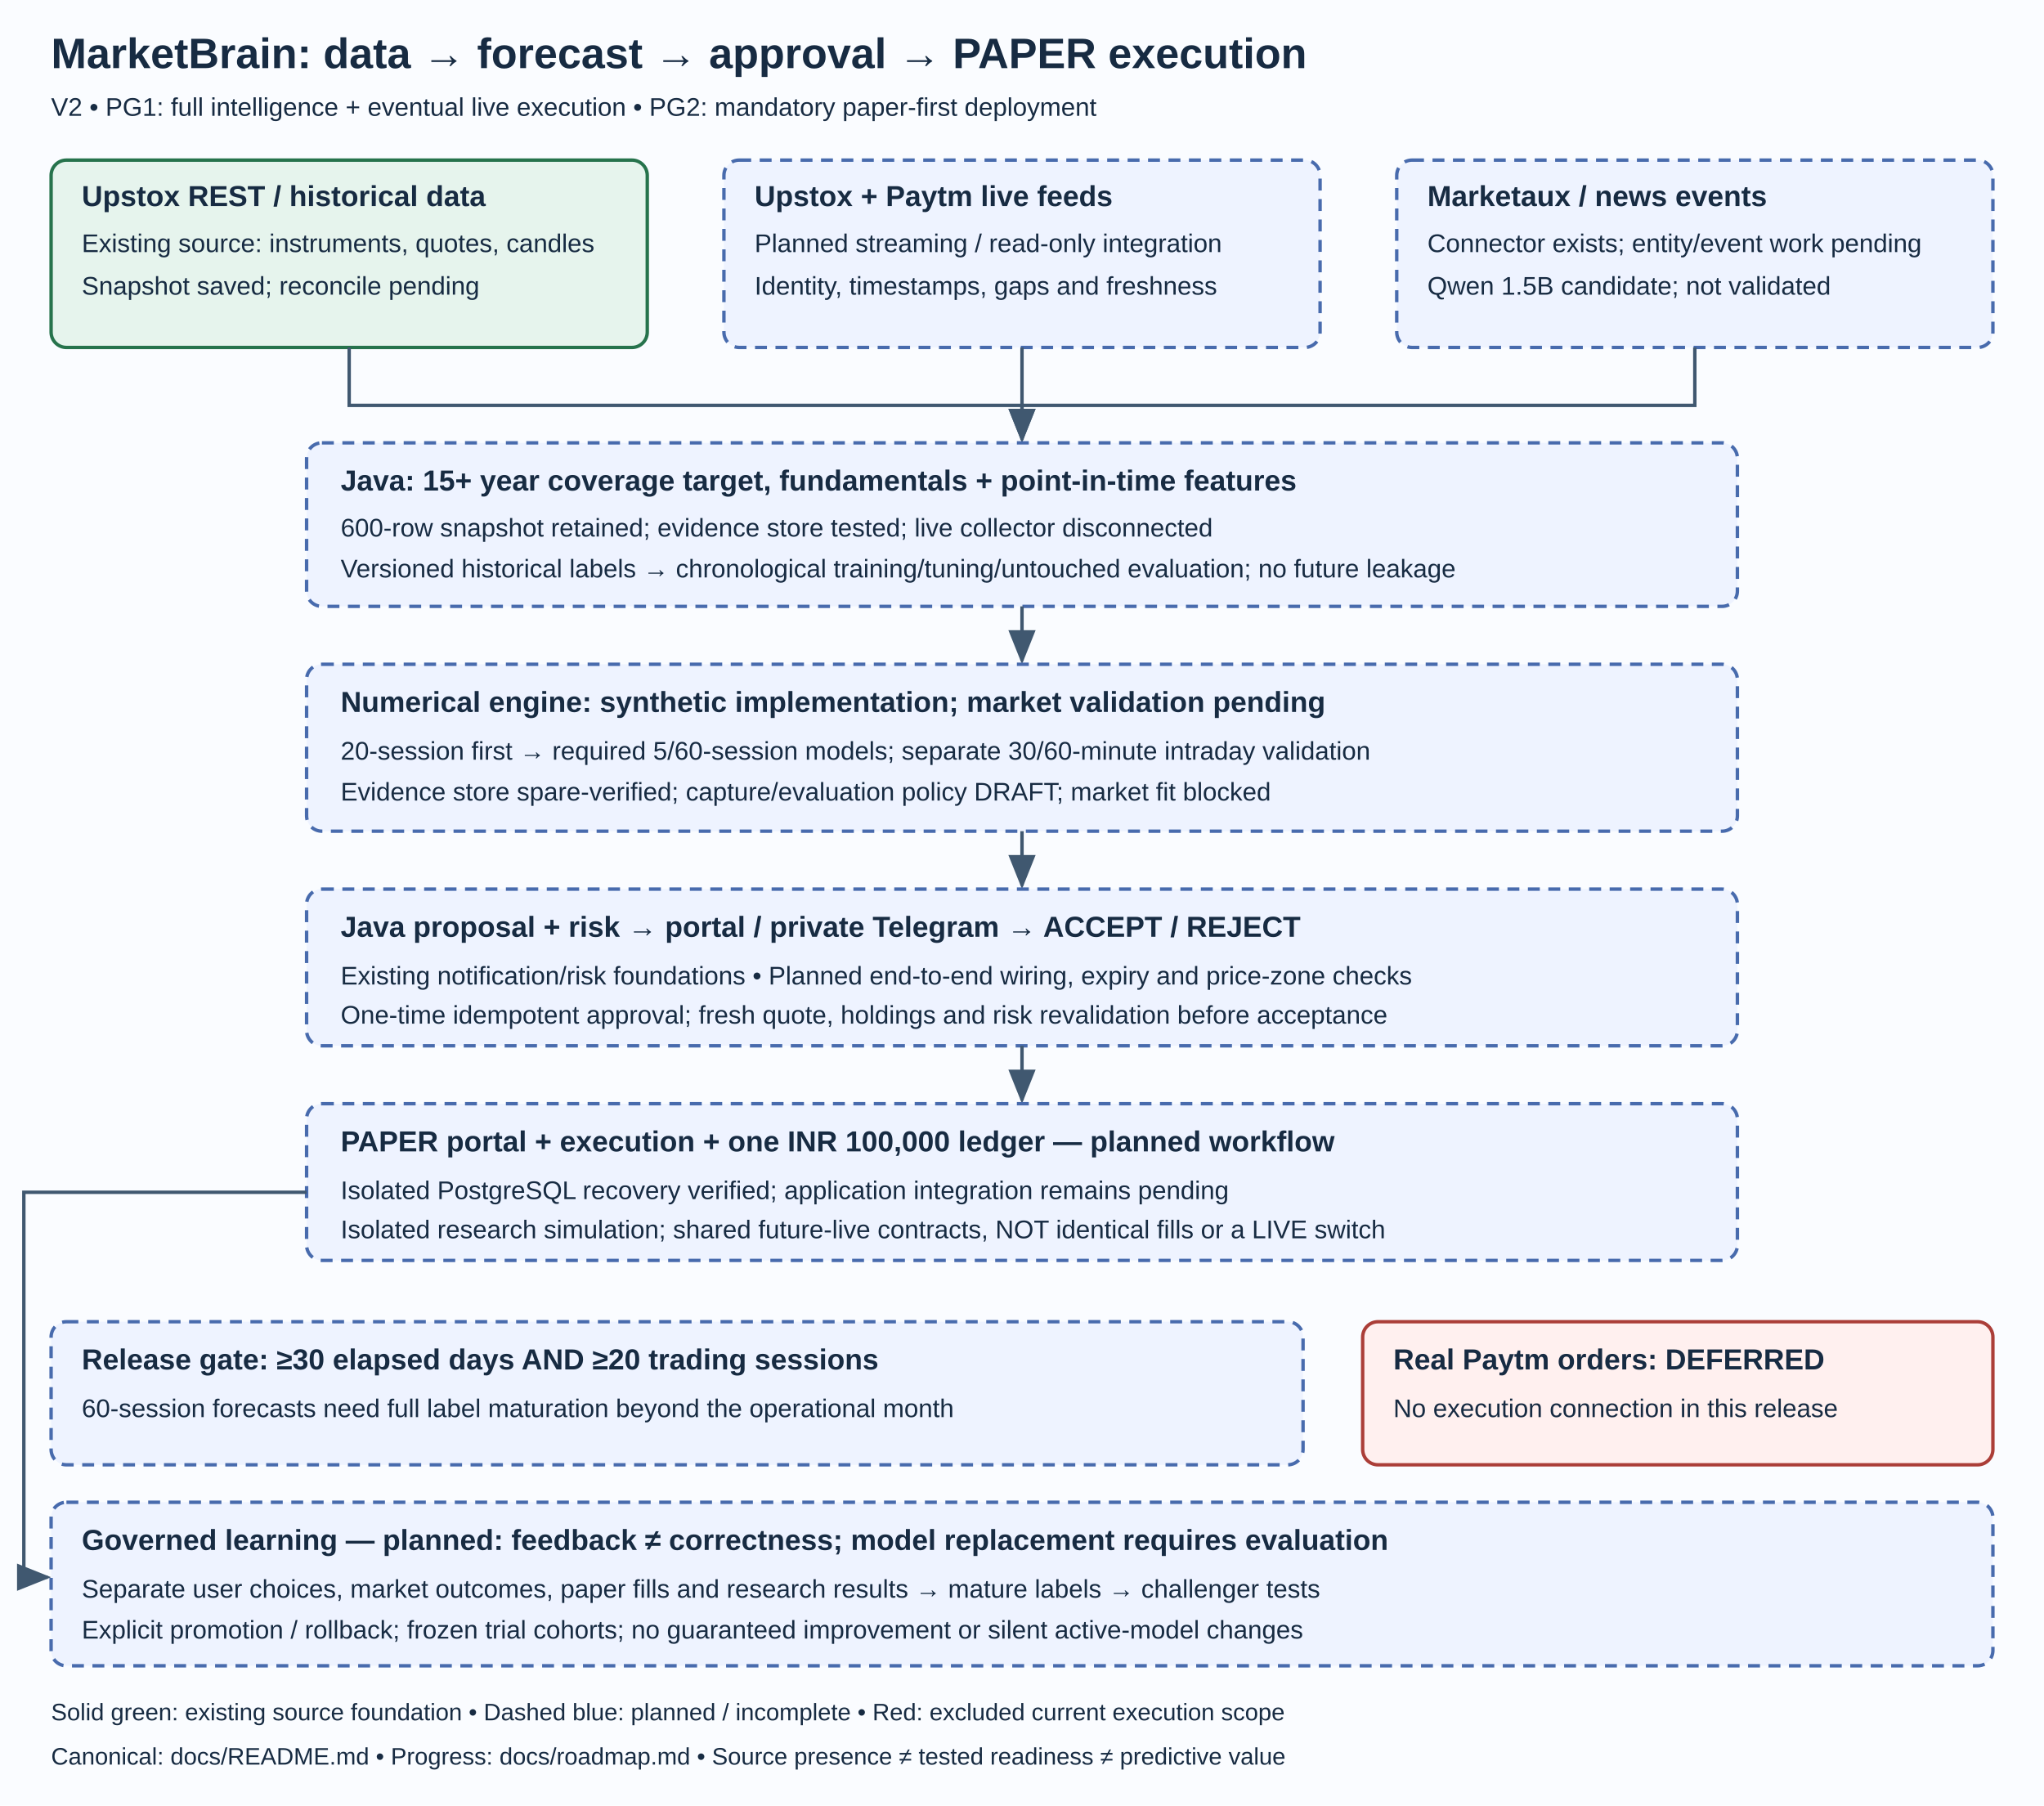
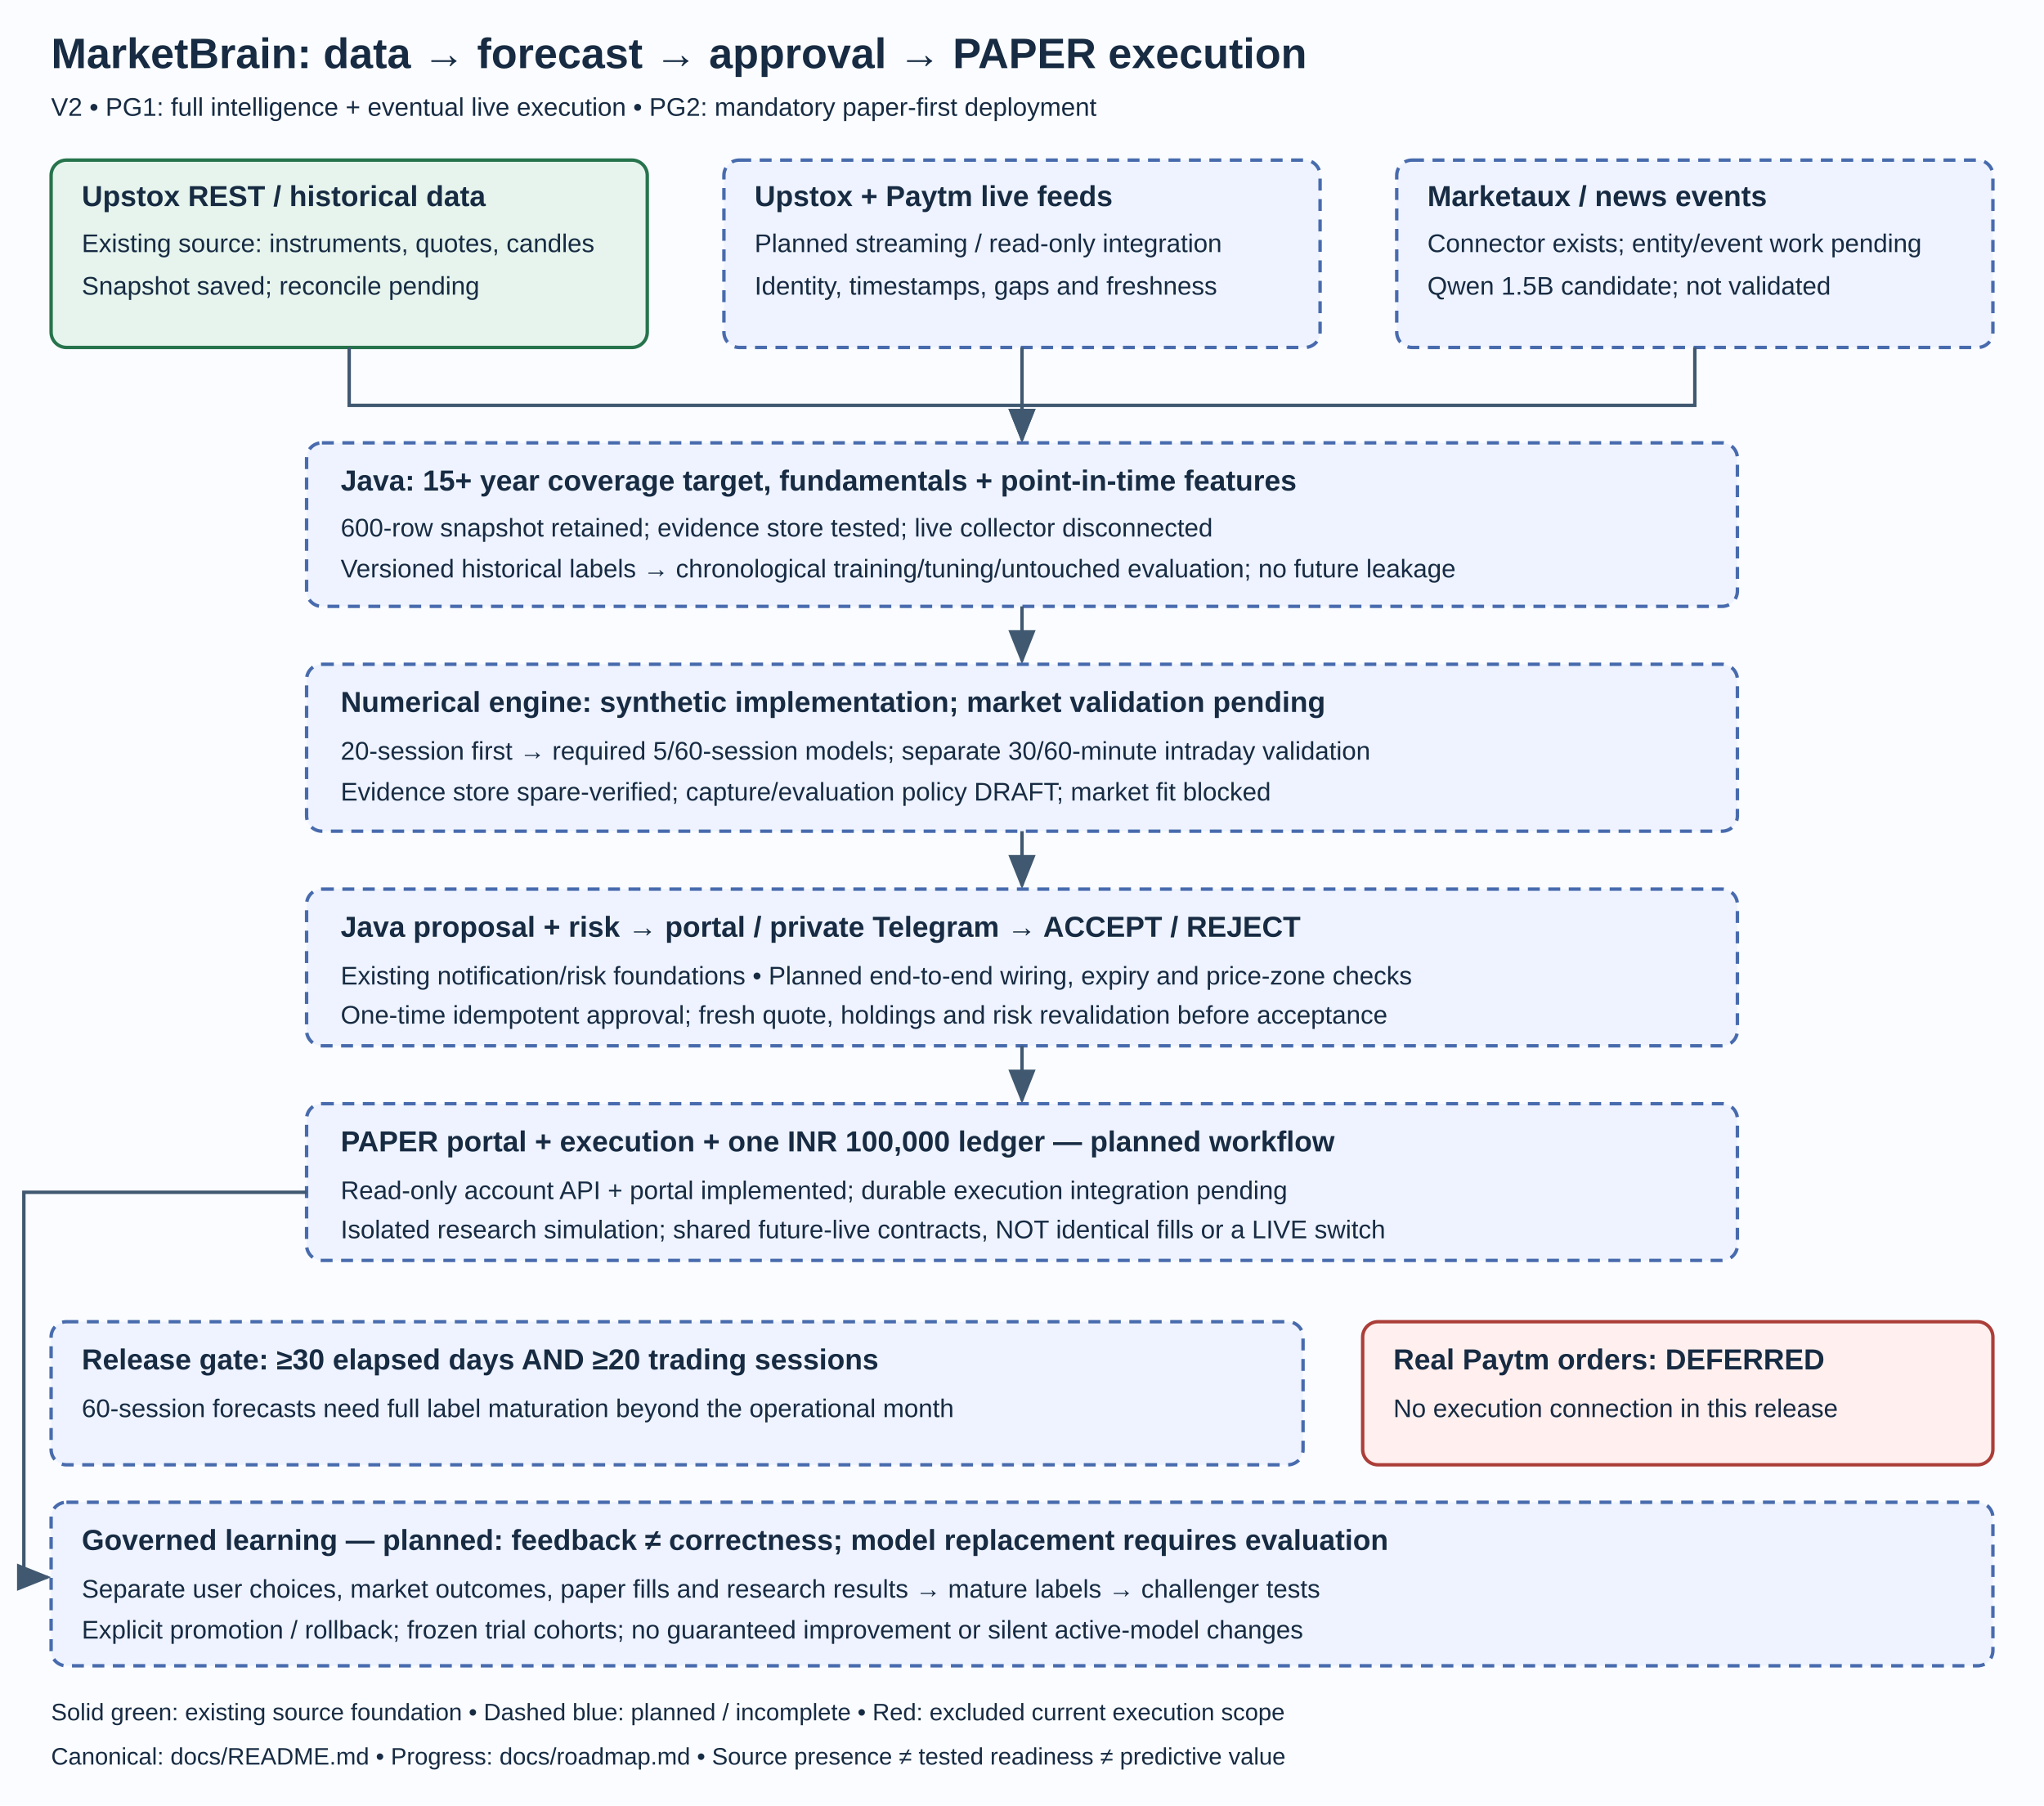
<svg xmlns="http://www.w3.org/2000/svg" width="1200" height="1060" viewBox="0 0 1200 1060" role="img" aria-labelledby="title desc">
  <defs>
    <marker id="arrow" markerWidth="10" markerHeight="8" refX="9" refY="4" orient="auto">
      <path d="M0,0 L10,4 L0,8 Z" fill="#405870" />
    </marker>
    <style>
      text { font-family: Arial, sans-serif; fill: #172b42; }
      .heading { font-size: 25px; font-weight: bold; }
      .label { font-size: 17px; font-weight: bold; }
      .body { font-size: 15px; }
      .small { font-size: 14px; }
      .existing { fill: #e6f4ed; stroke: #26734c; stroke-width: 2; }
      .planned { fill: #eef3ff; stroke: #486bad; stroke-width: 2; stroke-dasharray: 7 5; }
      .blocked { fill: #fff0ef; stroke: #ab3e38; stroke-width: 2; }
      .line { fill: none; stroke: #405870; stroke-width: 2; marker-end: url(#arrow); }
    </style>
  </defs>
  <rect width="1200" height="1060" fill="#fafcff" />
  <text x="30" y="40" class="heading">MarketBrain: data → forecast → approval → PAPER execution</text>
  <text x="30" y="68" class="body">V2 • PG1: full intelligence + eventual live execution • PG2: mandatory paper-first deployment</text>
  <rect x="30" y="94" width="350" height="110" rx="9" class="existing" />
  <text x="48" y="121" class="label">Upstox REST / historical data</text>
  <text x="48" y="148" class="body">Existing source: instruments, quotes, candles</text>
  <text x="48" y="173" class="body">Snapshot saved; reconcile pending</text>
  <rect x="425" y="94" width="350" height="110" rx="9" class="planned" />
  <text x="443" y="121" class="label">Upstox + Paytm live feeds</text>
  <text x="443" y="148" class="body">Planned streaming / read-only integration</text>
  <text x="443" y="173" class="body">Identity, timestamps, gaps and freshness</text>
  <rect x="820" y="94" width="350" height="110" rx="9" class="planned" />
  <text x="838" y="121" class="label">Marketaux / news events</text>
  <text x="838" y="148" class="body">Connector exists; entity/event work pending</text>
  <text x="838" y="173" class="body">Qwen 1.5B candidate; not validated</text>
  <path d="M205 204 V238 H600 V258" class="line" />
  <path d="M600 204 V258" class="line" />
  <path d="M995 204 V238 H600" fill="none" stroke="#405870" stroke-width="2" />
  <rect x="180" y="260" width="840" height="96" rx="9" class="planned" />
  <text x="200" y="288" class="label">Java: 15+ year coverage target, fundamentals + point-in-time features</text>
  <text x="200" y="315" class="body">600-row snapshot retained; evidence store tested; live collector disconnected</text>
  <text x="200" y="339" class="body">Versioned historical labels → chronological training/tuning/untouched evaluation; no future leakage</text>
  <path d="M600 356 V388" class="line" />
  <rect x="180" y="390" width="840" height="98" rx="9" class="planned" />
  <text x="200" y="418" class="label">Numerical engine: synthetic implementation; market validation pending</text>
  <text x="200" y="446" class="body">20-session first → required 5/60-session models; separate 30/60-minute intraday validation</text>
  <text x="200" y="470" class="body">Evidence store spare-verified; capture/evaluation policy DRAFT; market fit blocked</text>
  <path d="M600 488 V520" class="line" />
  <rect x="180" y="522" width="840" height="92" rx="9" class="planned" />
  <text x="200" y="550" class="label">Java proposal + risk → portal / private Telegram → ACCEPT / REJECT</text>
  <text x="200" y="578" class="body">Existing notification/risk foundations • Planned end-to-end wiring, expiry and price-zone checks</text>
  <text x="200" y="601" class="body">One-time idempotent approval; fresh quote, holdings and risk revalidation before acceptance</text>
  <path d="M600 614 V646" class="line" />
  <rect x="180" y="648" width="840" height="92" rx="9" class="planned" />
  <text x="200" y="676" class="label">PAPER portal + execution + one INR 100,000 ledger — planned workflow</text>
-   <text x="200" y="704" class="body">Isolated PostgreSQL recovery verified; application integration remains pending</text>
+   <text x="200" y="704" class="body">Read-only account API + portal implemented; durable execution integration pending</text>
  <text x="200" y="727" class="body">Isolated research simulation; shared future-live contracts, NOT identical fills or a LIVE switch</text>
  <rect x="30" y="776" width="735" height="84" rx="9" class="planned" />
  <text x="48" y="804" class="label">Release gate: ≥30 elapsed days AND ≥20 trading sessions</text>
  <text x="48" y="832" class="body">60-session forecasts need full label maturation beyond the operational month</text>
  <rect x="800" y="776" width="370" height="84" rx="9" class="blocked" />
  <text x="818" y="804" class="label">Real Paytm orders: DEFERRED</text>
  <text x="818" y="832" class="body">No execution connection in this release</text>
  <path d="M180 700 H14 V926 H28" class="line" />
  <rect x="30" y="882" width="1140" height="96" rx="9" class="planned" />
  <text x="48" y="910" class="label">Governed learning — planned: feedback ≠ correctness; model replacement requires evaluation</text>
  <text x="48" y="938" class="body">Separate user choices, market outcomes, paper fills and research results → mature labels → challenger tests</text>
  <text x="48" y="962" class="body">Explicit promotion / rollback; frozen trial cohorts; no guaranteed improvement or silent active-model changes</text>
  <text x="30" y="1010" class="small">Solid green: existing source foundation • Dashed blue: planned / incomplete • Red: excluded current execution scope</text>
  <text x="30" y="1036" class="small">Canonical: docs/README.md • Progress: docs/roadmap.md • Source presence ≠ tested readiness ≠ predictive value</text>
</svg>
